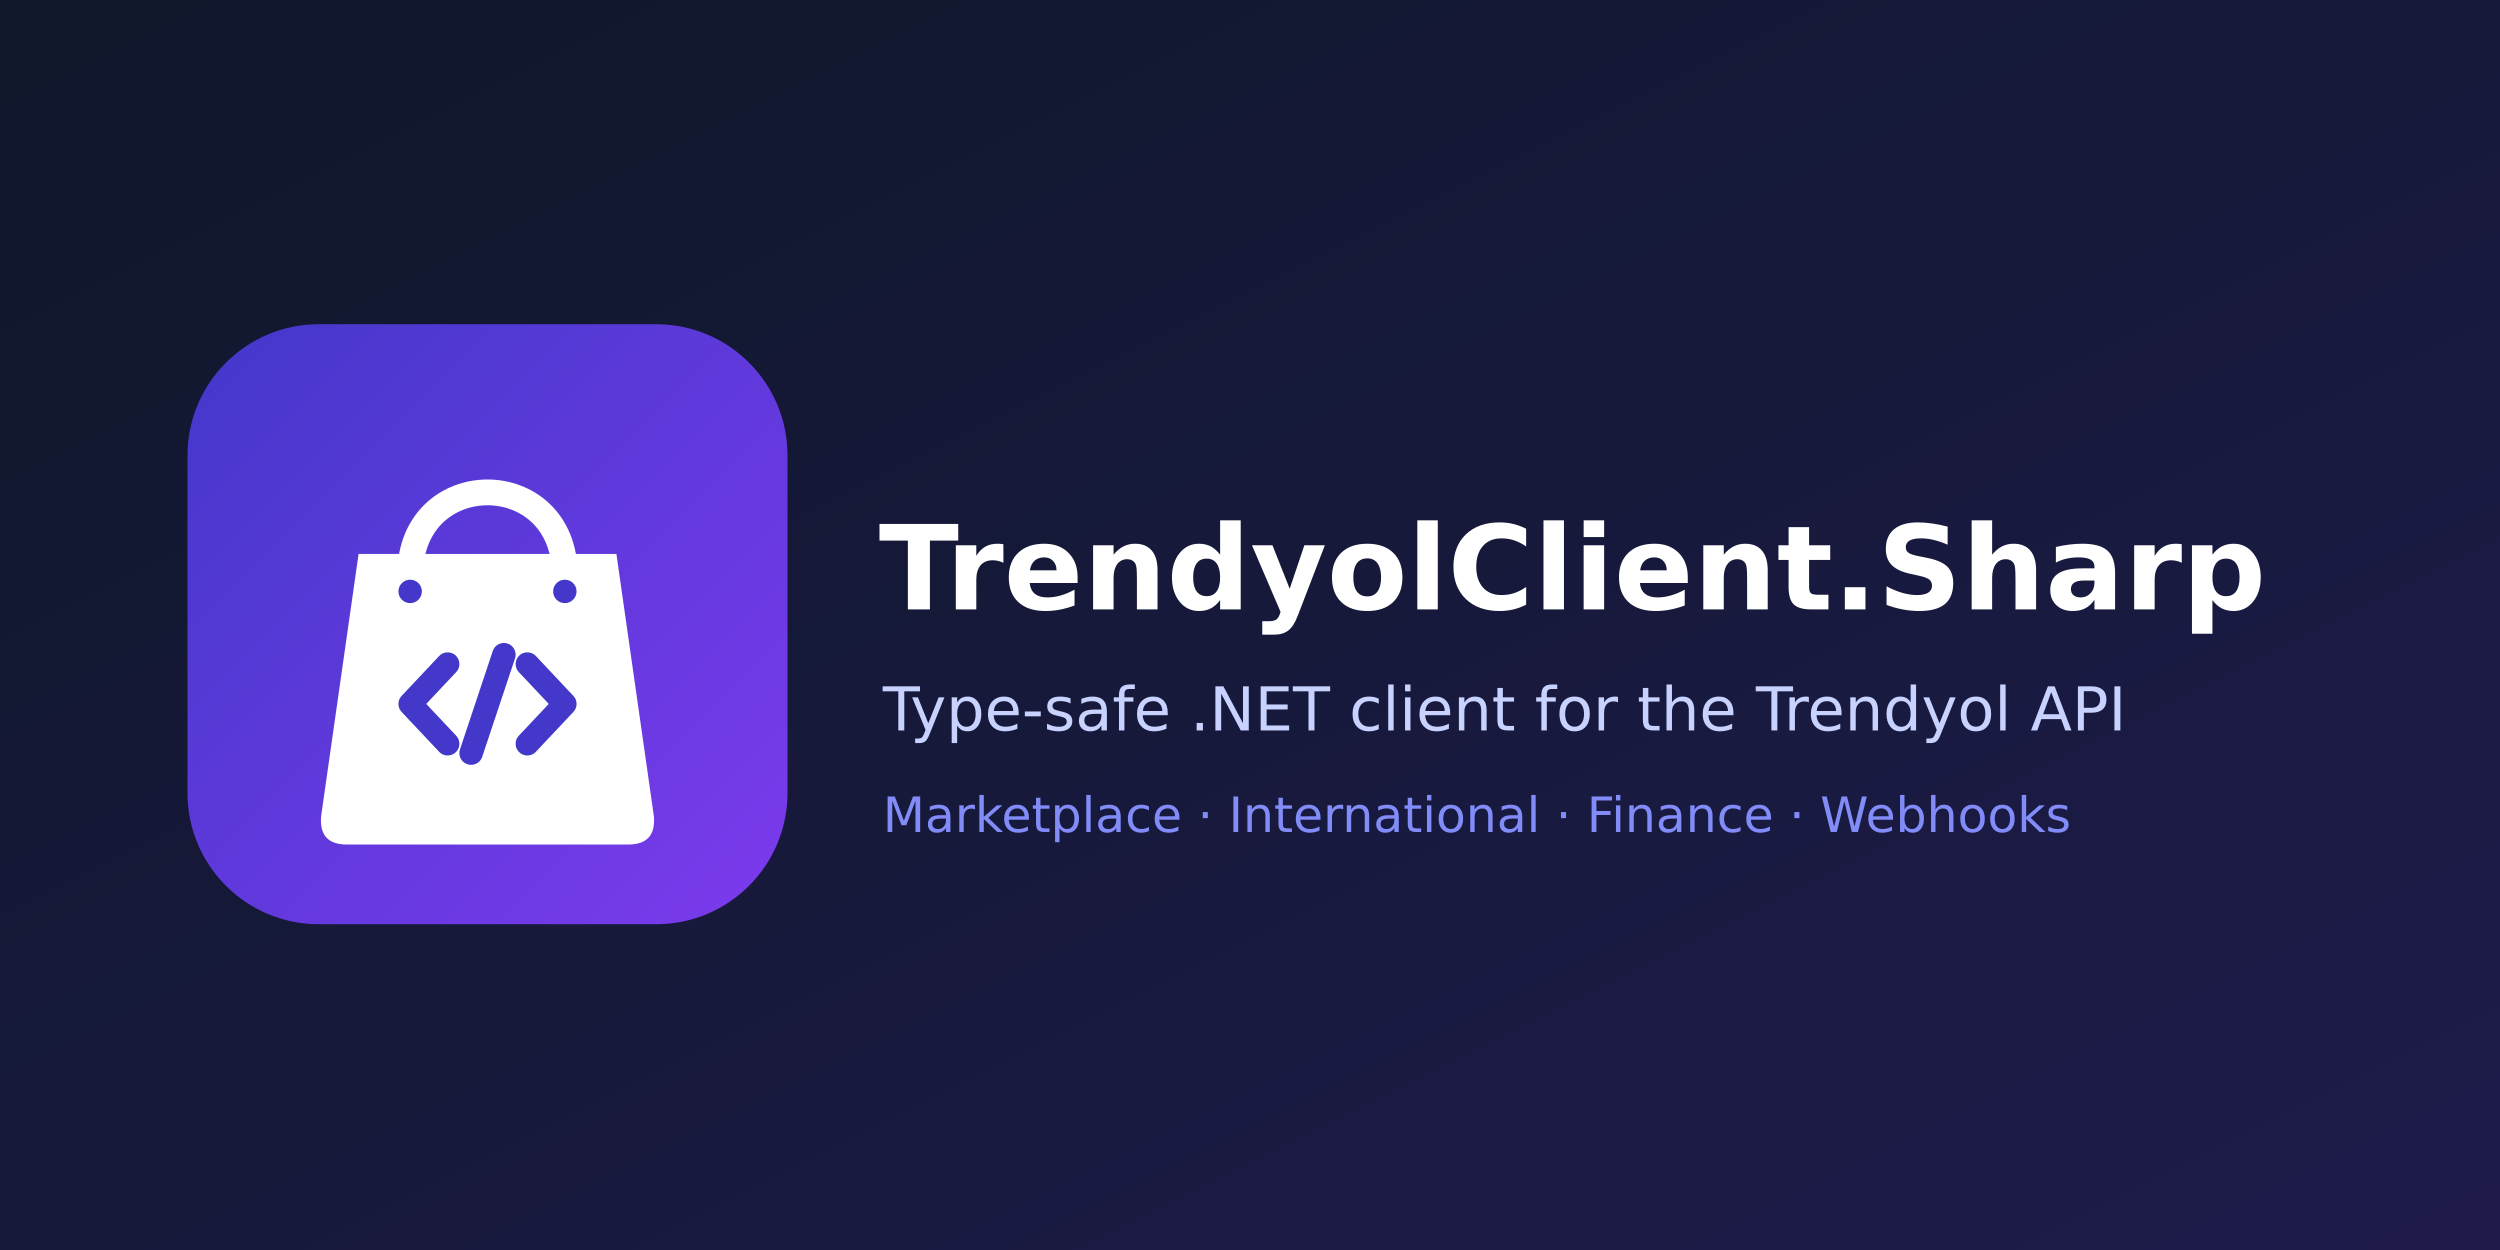
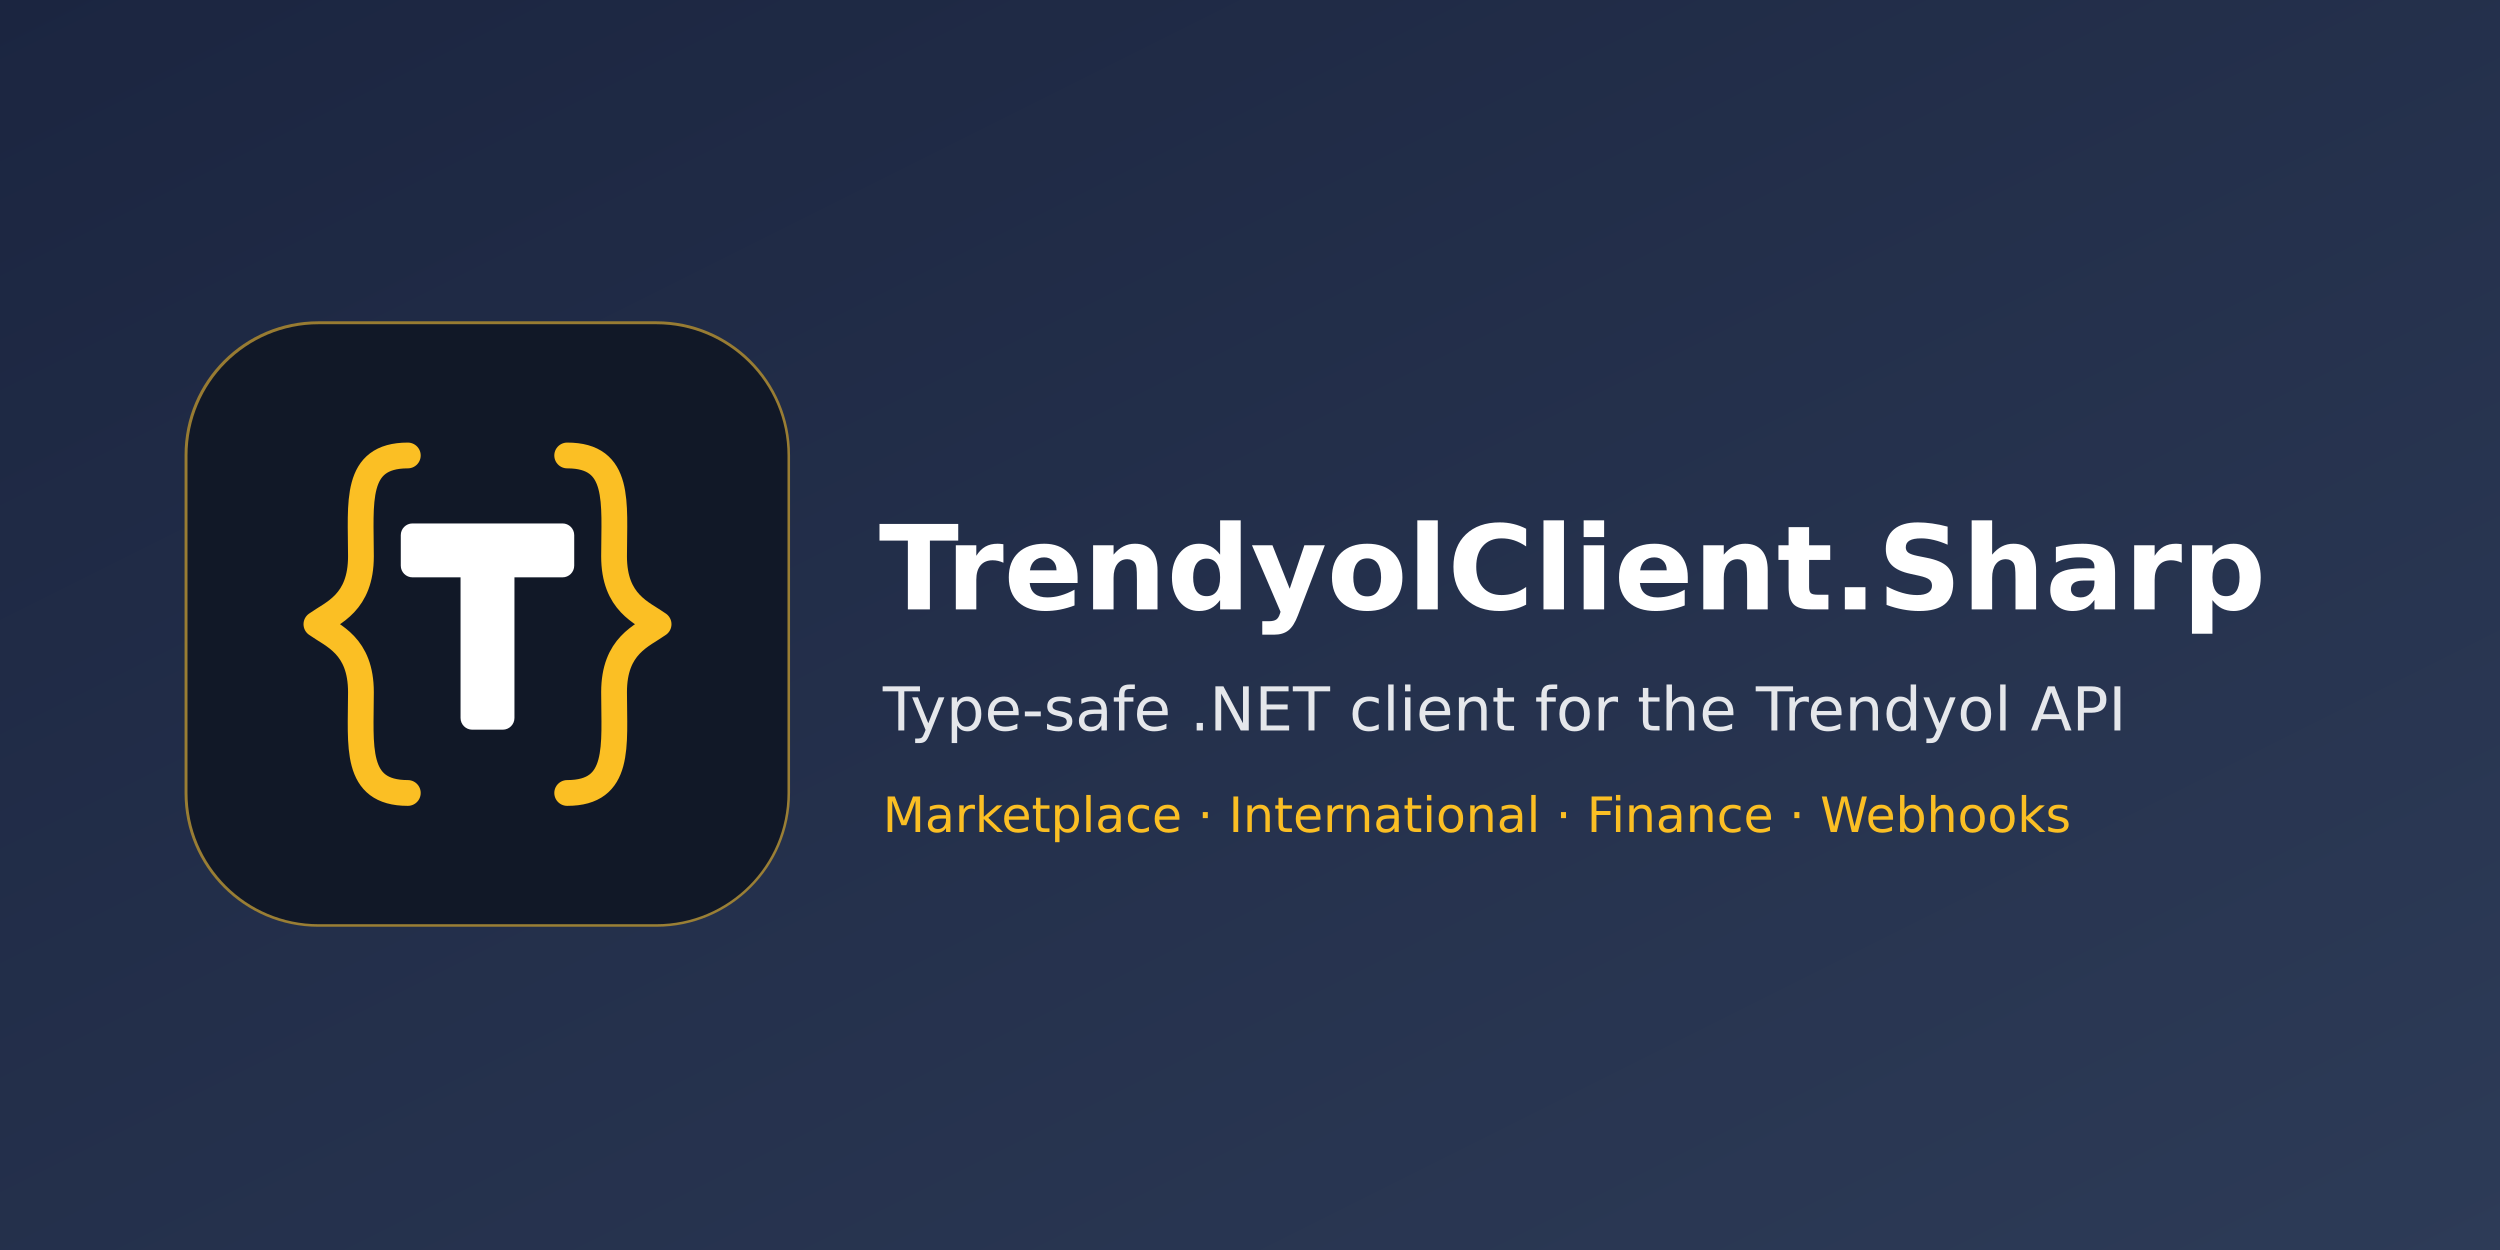
<svg xmlns="http://www.w3.org/2000/svg" viewBox="0 0 1280 640" width="1280" height="640">
  <defs>
    <linearGradient id="page" x1="0" y1="0" x2="1" y2="1">
-       <stop offset="0" stop-color="#0f172a" />
-       <stop offset="1" stop-color="#1e1b4b" />
+       <stop offset="0" stop-color="#1b2540" />
+       <stop offset="1" stop-color="#2d3b57" />
    </linearGradient>
  </defs>
  <rect width="1280" height="640" fill="url(#page)" />
+   <rect x="96" y="166" width="307" height="307" rx="67" fill="none" stroke="#fbbf24" stroke-opacity="0.55" stroke-width="3" />
  <g transform="translate(96 166) scale(0.6)">
-     <defs>
-       <linearGradient id="bg" x1="0" y1="0" x2="1" y2="1">
-         <stop offset="0" stop-color="#4338ca" />
-         <stop offset="1" stop-color="#7c3aed" />
-       </linearGradient>
-     </defs>
-     <rect width="512" height="512" rx="112" fill="url(#bg)" />
-     <path d="M190 214C190 120 322 120 322 214" fill="none" stroke="#ffffff" stroke-width="22" stroke-linecap="round" />
-     <path d="M146 196H366L398 420Q400 444 376 444H136Q112 444 114 420Z" fill="#ffffff" />
-     <circle cx="190" cy="228" r="10" fill="#4338ca" />
-     <circle cx="322" cy="228" r="10" fill="#4338ca" />
-     <g fill="none" stroke="#4338ca" stroke-width="20" stroke-linecap="round" stroke-linejoin="round">
-       <polyline points="222,290 190,324 222,358" />
-       <polyline points="290,290 322,324 290,358" />
-       <line x1="270" y1="282" x2="242" y2="366" />
+     <rect width="512" height="512" rx="112" fill="#111827" />
+     <g fill="none" stroke="#fbbf24" stroke-width="22" stroke-linecap="round" stroke-linejoin="round">
+       <path d="M188 112C142 112 148 152 148 198C148 238 124 246 110 256C124 266 148 274 148 314C148 360 142 400 188 400" />
+       <path d="M324 112C370 112 364 152 364 198C364 238 388 246 402 256C388 266 364 274 364 314C364 360 370 400 324 400" />
    </g>
+     <path d="M192 170H320a10 10 0 0 1 10 10V206a10 10 0 0 1-10 10H279V336a10 10 0 0 1-10 10H243a10 10 0 0 1-10-10V216H192a10 10 0 0 1-10-10V180a10 10 0 0 1 10-10Z" fill="#ffffff" />
  </g>
  <text x="450" y="312" font-family="DejaVu Sans, Helvetica, Arial, sans-serif" font-size="60" font-weight="700" fill="#ffffff">TrendyolClient.Sharp</text>
-   <text x="452" y="374" font-family="DejaVu Sans, Helvetica, Arial, sans-serif" font-size="31" fill="#c7d2fe">Type-safe .NET client for the Trendyol API</text>
-   <text x="452" y="426" font-family="DejaVu Sans, Helvetica, Arial, sans-serif" font-size="25" fill="#818cf8">Marketplace · International · Finance · Webhooks</text>
+   <text x="452" y="374" font-family="DejaVu Sans, Helvetica, Arial, sans-serif" font-size="31" fill="#e5e7eb">Type-safe .NET client for the Trendyol API</text>
+   <text x="452" y="426" font-family="DejaVu Sans, Helvetica, Arial, sans-serif" font-size="25" fill="#fbbf24">Marketplace · International · Finance · Webhooks</text>
</svg>
